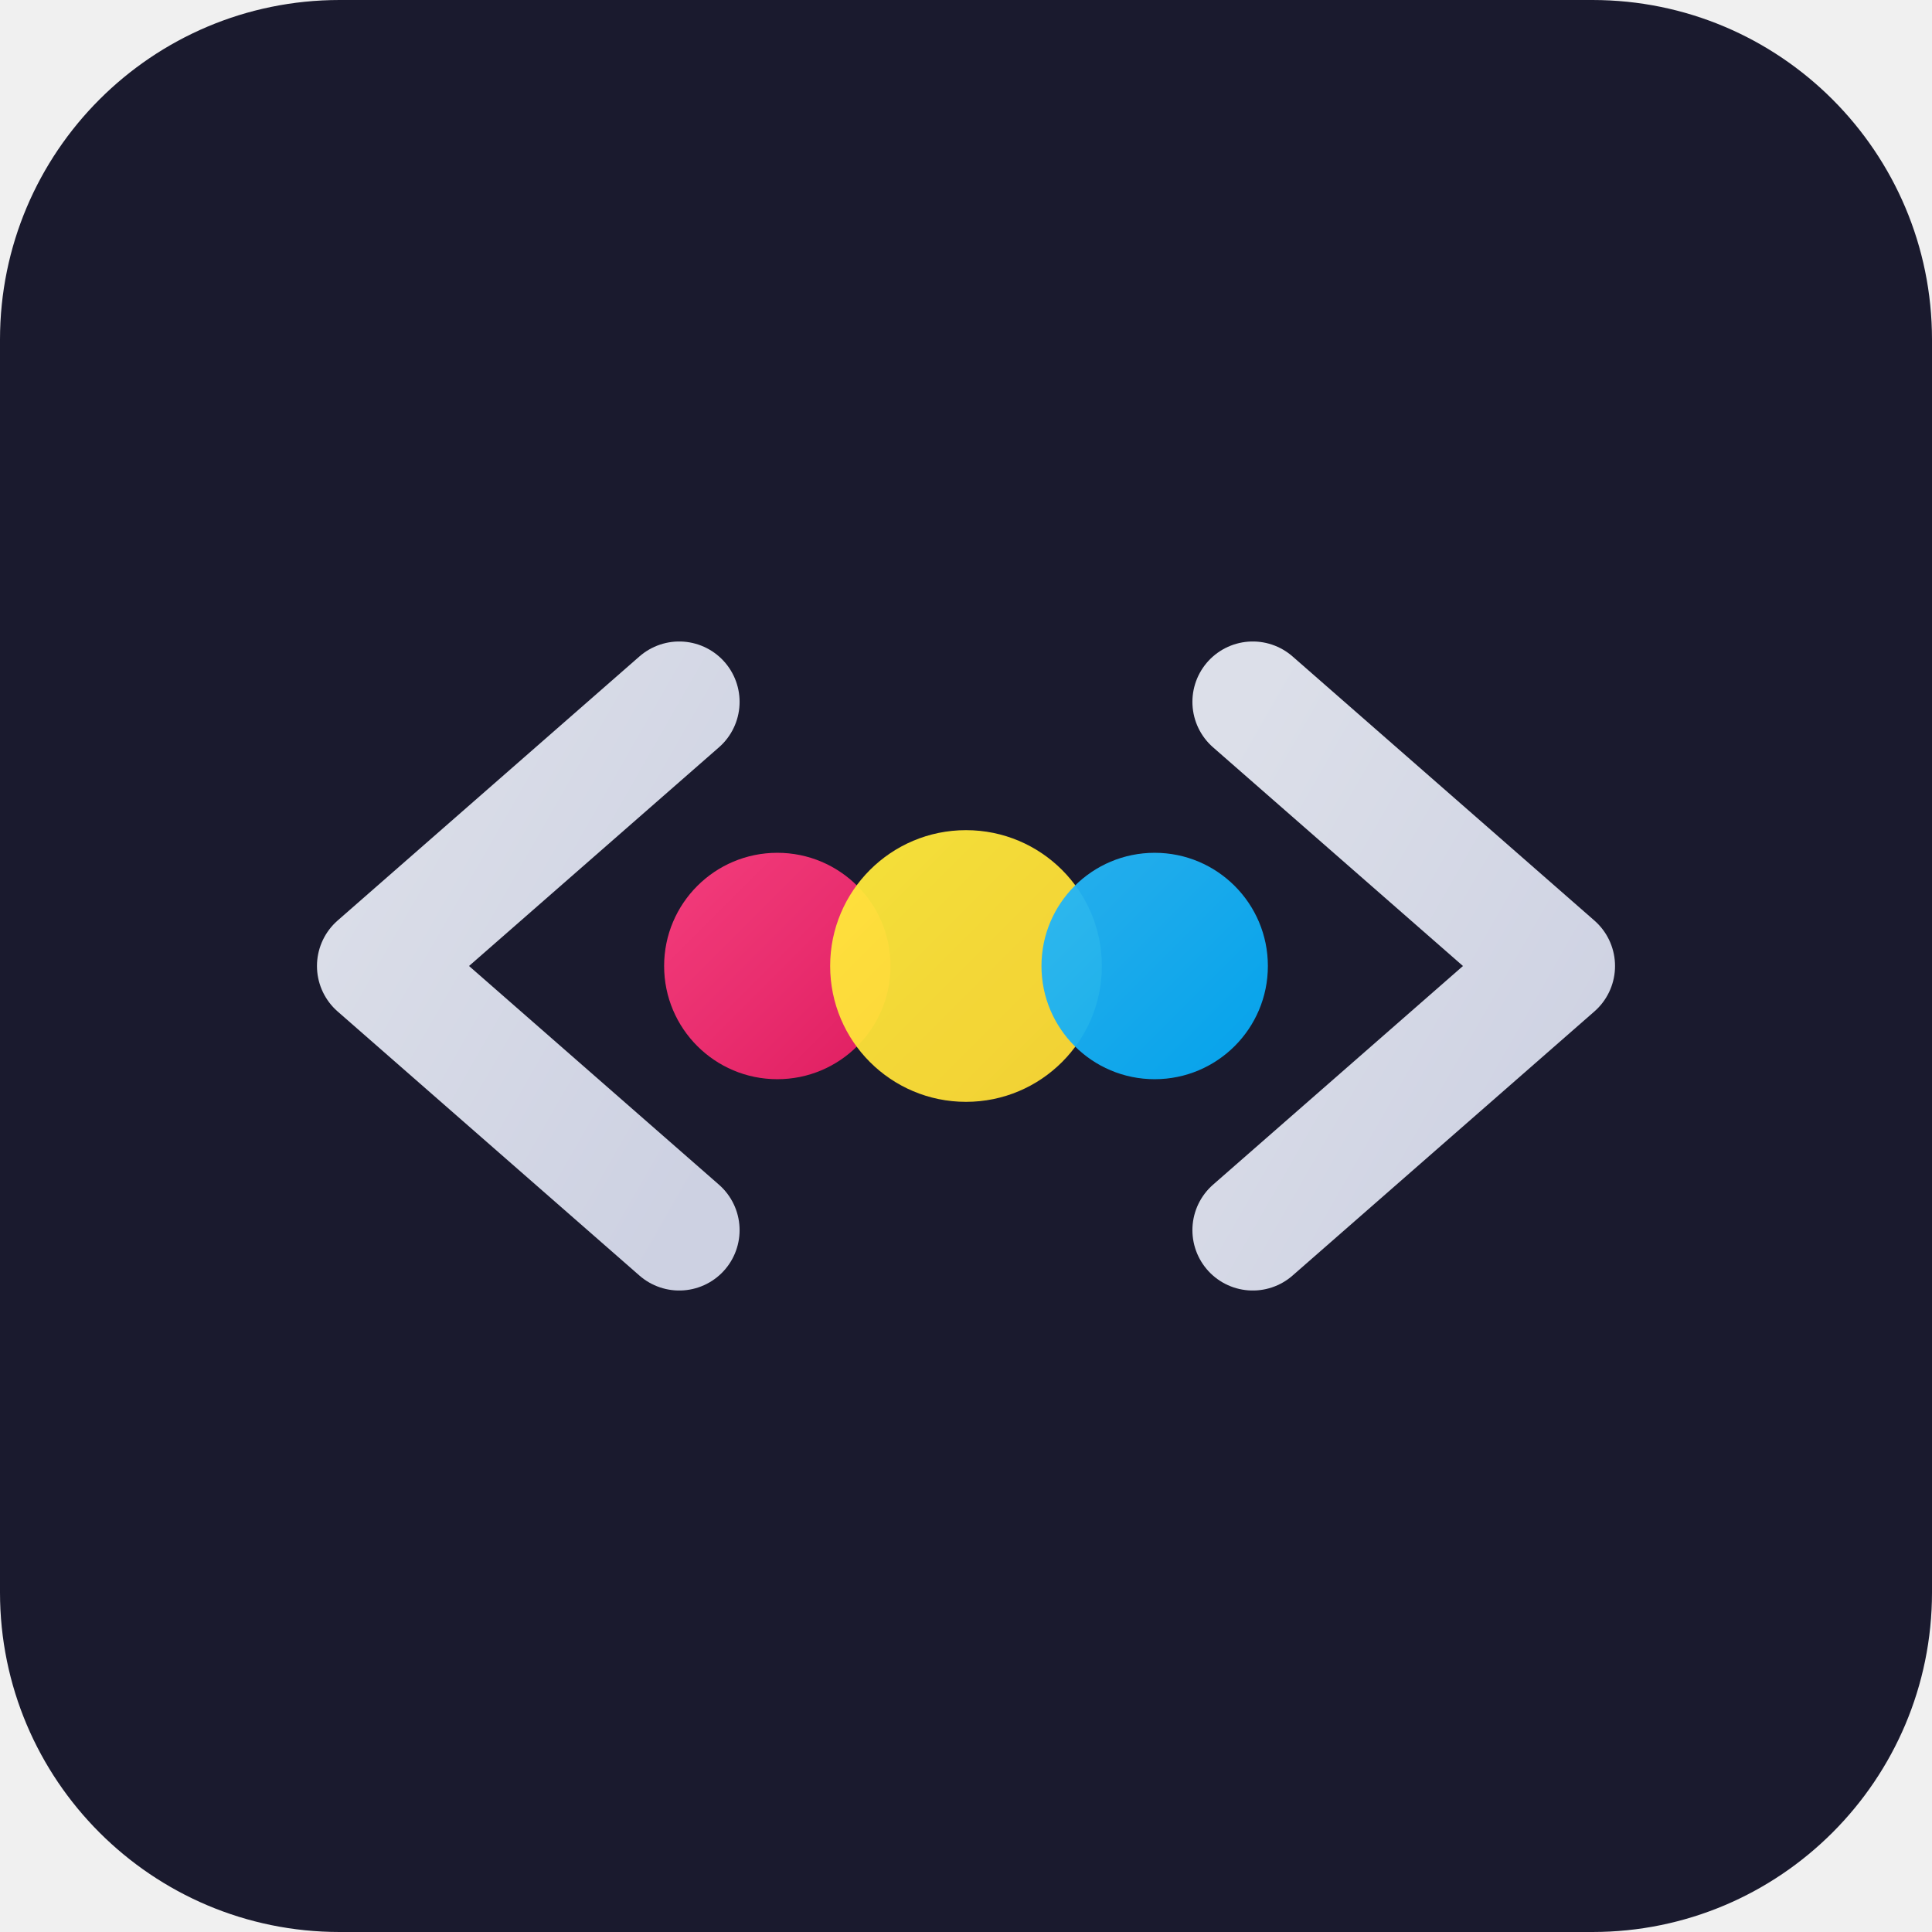
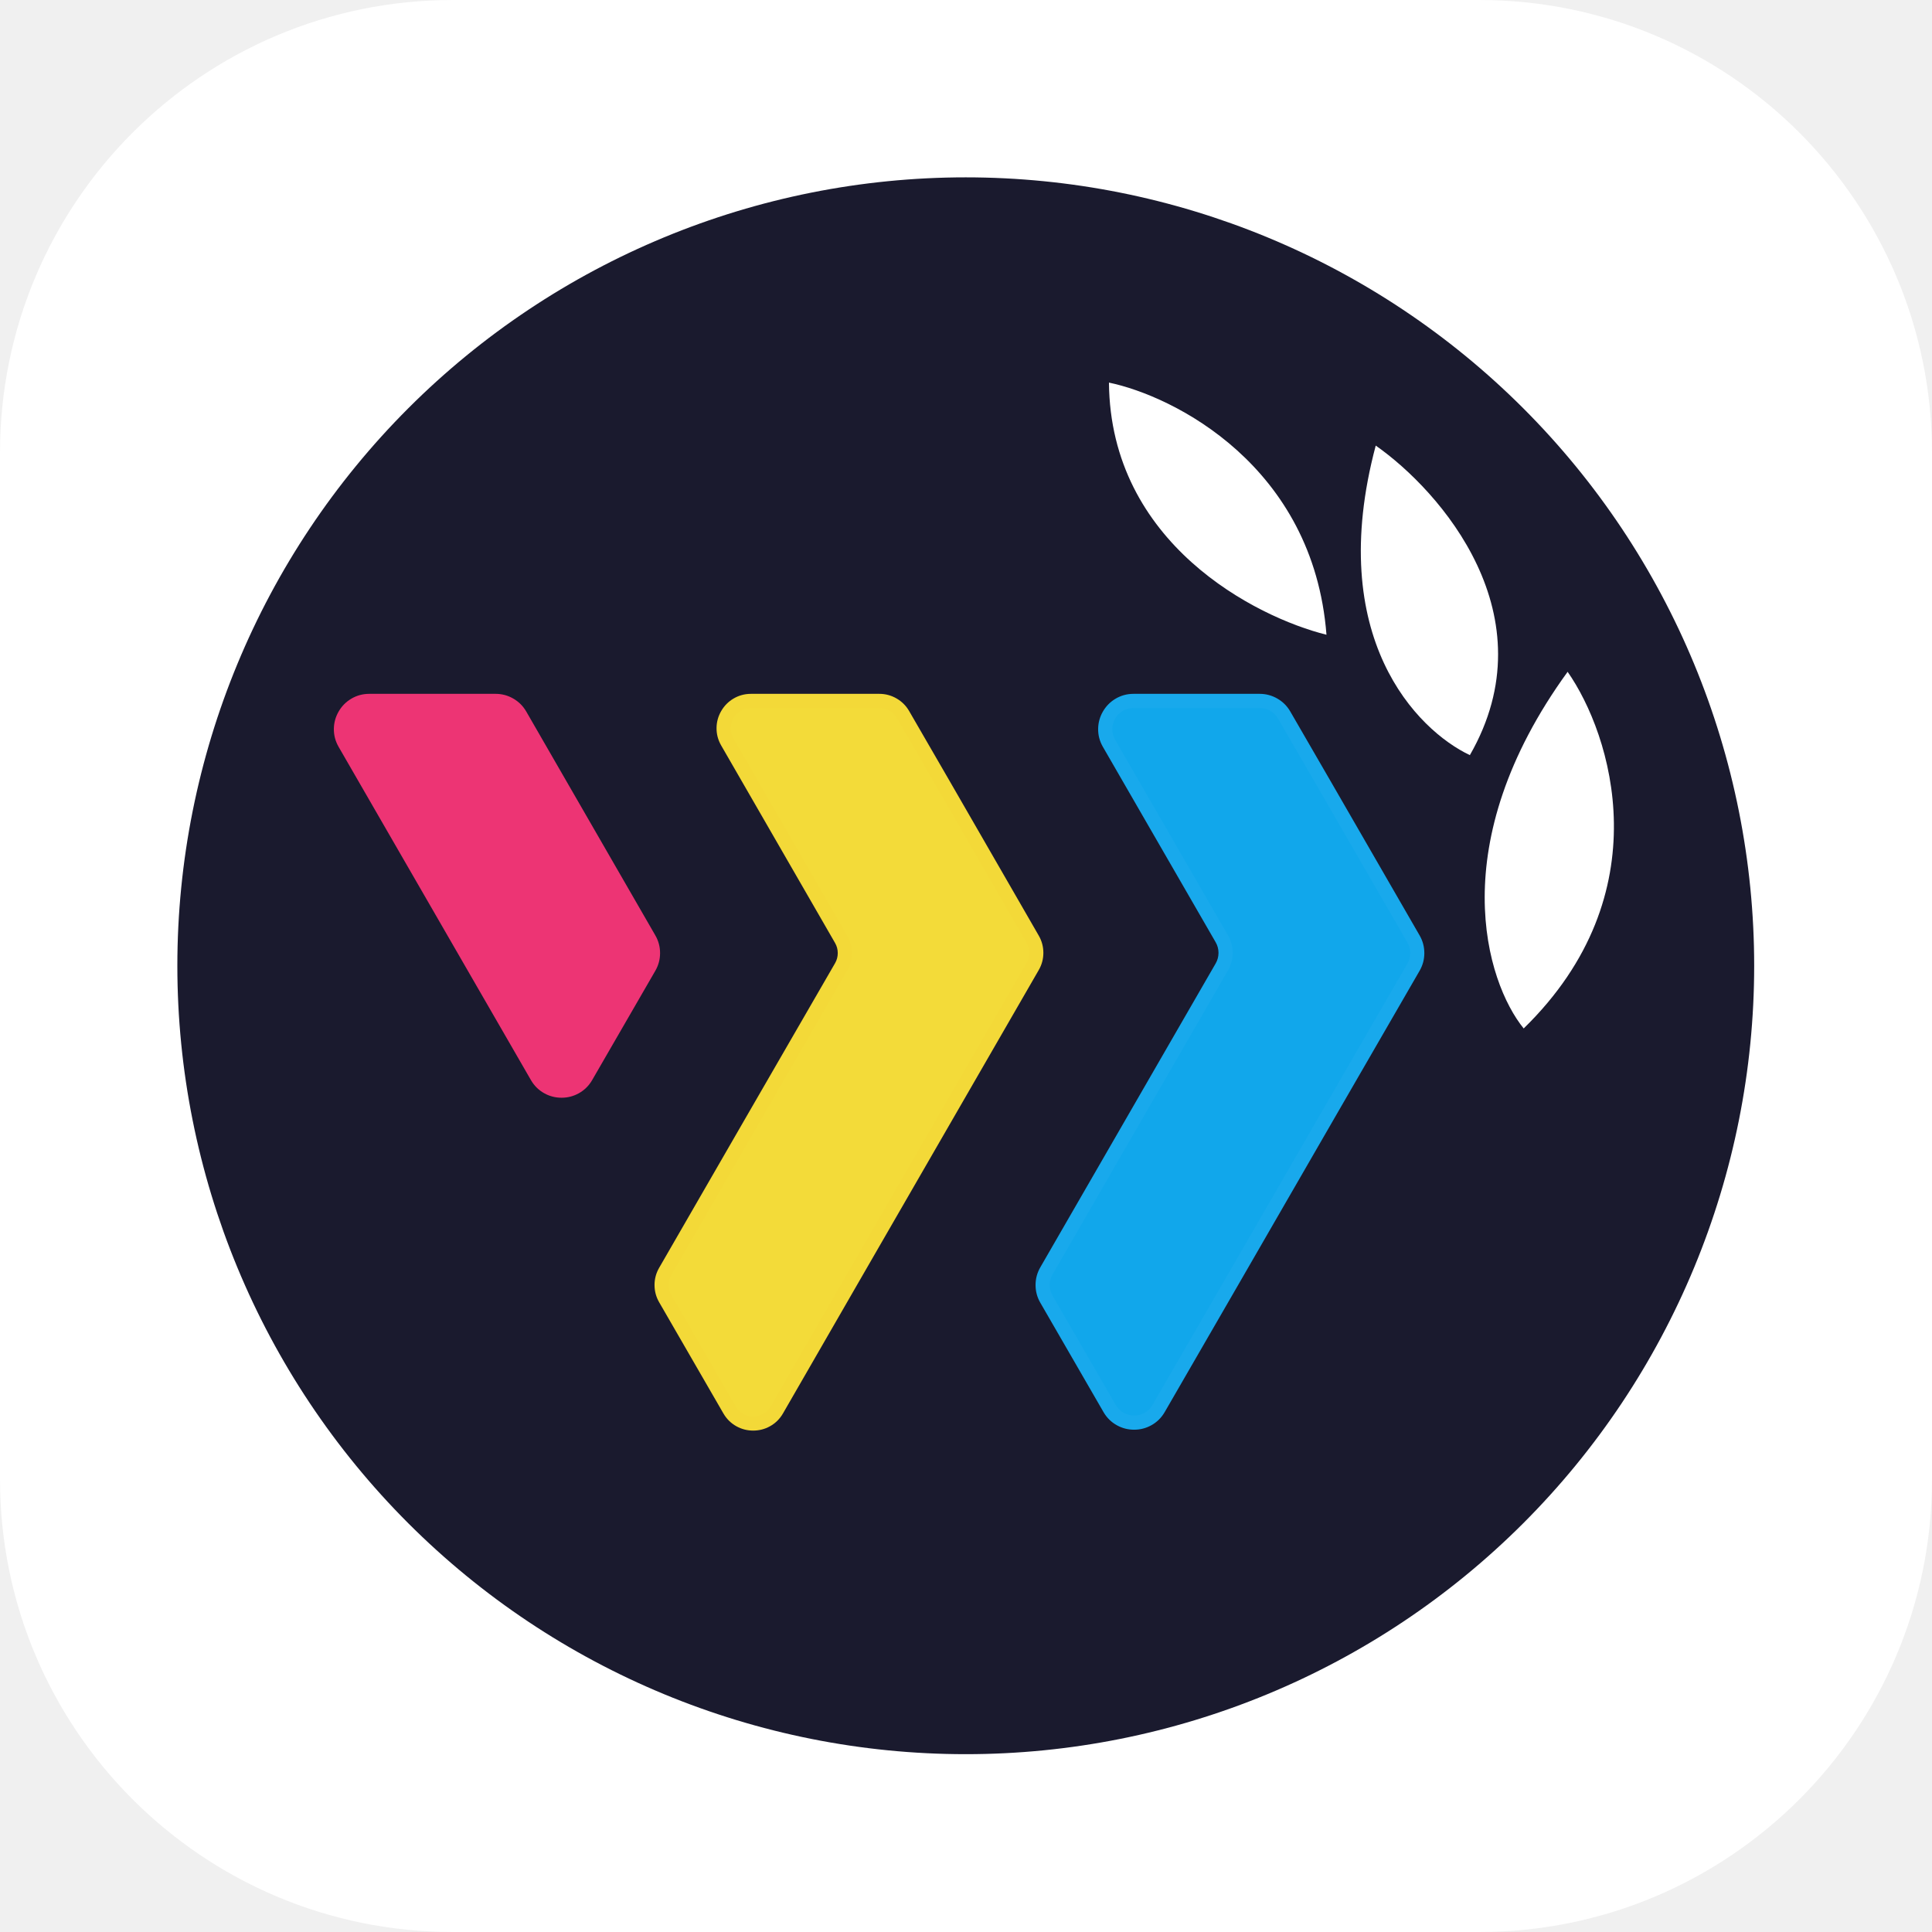
- <svg xmlns="http://www.w3.org/2000/svg" viewBox="0 0 512 512">
-   <defs>
-     <linearGradient id="code" x1="0%" y1="0%" x2="100%" y2="100%">
-       <stop offset="0%" style="stop-color:#dcdfe9" />
-       <stop offset="100%" style="stop-color:#cdd1e2" />
-     </linearGradient>
-     <linearGradient id="bubble1" x1="0%" y1="0%" x2="100%" y2="100%">
-       <stop offset="0%" style="stop-color:#ff4081" />
-       <stop offset="100%" style="stop-color:#e91e63" />
-     </linearGradient>
-     <linearGradient id="bubble2" x1="0%" y1="0%" x2="100%" y2="100%">
-       <stop offset="0%" style="stop-color:#ffeb3b" />
-       <stop offset="100%" style="stop-color:#fdd835" />
-     </linearGradient>
-     <linearGradient id="bubble3" x1="0%" y1="0%" x2="100%" y2="100%">
-       <stop offset="0%" style="stop-color:#29b6f6" />
-       <stop offset="100%" style="stop-color:#03a9f4" />
-     </linearGradient>
-   </defs>
-   <rect x="0" y="0" width="512" height="512" rx="90" ry="90" fill="#1a1a2e" />
-   <polyline points="180,186 100,256 180,326" fill="none" stroke="url(#code)" stroke-width="32" stroke-linecap="round" stroke-linejoin="round" />
-   <polyline points="332,186 412,256 332,326" fill="none" stroke="url(#code)" stroke-width="32" stroke-linecap="round" stroke-linejoin="round" />
-   <circle cx="206" cy="256" r="30" fill="url(#bubble1)" opacity="0.95" />
-   <circle cx="256" cy="256" r="36" fill="url(#bubble2)" opacity="0.95" />
-   <circle cx="306" cy="256" r="30" fill="url(#bubble3)" opacity="0.95" />
+ <svg xmlns="http://www.w3.org/2000/svg" width="4096" height="4096" viewBox="0 0 4096 4096" shape-rendering="geometricPrecision">
+   <g id="slice-LDdj-30">
+     <path d="M960 0L3136 0C3666.19 0 4096 429.807 4096 960L4096 3136C4096 3666.19 3666.19 4096 3136 4096L960 4096C429.807 4096 0 3666.19 0 3136L0 960C0 429.807 429.807 0 960 0Z" shape-rendering="geometricPrecision" fill="#FFFFFF" style="fill-rule:evenodd" transform="matrix(1 0 0 1 0 0)" />
+     <g id="frame-LDdj-2e">
+       <g clip-path="url(#clip-d-LDdj-2e)">
+         <path d="M3343 1671.5C3343 2114.81 3166.9 2539.96 2853.43 2853.43C2539.96 3166.9 2114.81 3343 1671.5 3343C1228.19 3343 803.038 3166.9 489.571 2853.43C176.104 2539.96 0 2114.81 0 1671.5C0 1228.19 176.104 803.038 489.571 489.571C803.038 176.104 1228.19 0 1671.5 0C2114.81 0 2539.96 176.104 2853.43 489.571C3166.9 803.038 3343 1228.19 3343 1671.5Z" shape-rendering="geometricPrecision" fill="#1A1A2E" style="fill-rule:evenodd" transform="matrix(1 0 0 1 376.0001 375.9999)" />
+         <g>
+           <path d="M697.384 504.628C697.384 504.628 423.722 30.029 423.722 30.029C413.008 11.448 393.191 0 371.744 0C371.744 0 103.903 0 103.903 0C57.72 0 28.852 49.992 51.937 89.992C51.937 89.992 459.551 796.266 459.551 796.266C482.635 836.263 540.358 836.28 563.466 796.296C563.466 796.296 697.355 564.621 697.355 564.621C708.079 546.064 708.09 523.195 697.384 504.628Z" shape-rendering="geometricPrecision" fill="#ED3474" style="fill-rule:evenodd" transform="matrix(1 0 0 1 679 1486)" />
+           <path d="M720.406 534.636Q720.416 514.542 710.378 497.135L436.716 22.536Q426.672 5.117 409.262 -4.942Q391.851 -15 371.744 -15L103.903 -15Q82.934 -15 65.328 -4.421Q48.743 5.544 38.955 22.495Q29.166 39.446 28.825 58.791Q28.464 79.328 38.945 97.489L446.559 803.763Q457.04 821.924 475.002 831.885Q491.922 841.268 511.495 841.274Q531.068 841.28 547.994 831.906Q565.961 821.956 576.453 803.802L710.342 572.127Q720.396 554.729 720.406 534.636ZM410.727 37.521L684.389 512.121Q690.412 522.565 690.406 534.621Q690.4 546.677 684.367 557.116L550.479 788.791Q544.149 799.742 533.46 805.662Q523.32 811.277 511.504 811.274Q499.688 811.271 489.551 805.649Q478.865 799.723 472.542 788.768L64.929 82.494Q58.606 71.538 58.821 59.319Q59.025 47.73 64.934 37.497Q70.843 27.264 80.779 21.294Q91.254 15 103.903 15L371.744 15Q383.808 15 394.254 21.035Q404.701 27.07 410.727 37.521Z" stroke-dasharray="" stroke-linecap="round" stroke-linejoin="round" stroke-width="30" shape-rendering="geometricPrecision" fill="#ED3474" transform="matrix(1 0 0 1 679 1486)" fill-rule="evenodd" />
+           <path d="M609.634 182.535C609.634 182.535 795.581 505.097 795.581 505.097C805.921 523.033 805.916 545.121 795.569 563.052C795.569 563.052 609.085 886.217 609.085 886.217C609.085 886.217 609.084 886.218 609.084 886.219C609.084 886.219 405.888 1238.38 405.888 1238.38C405.883 1238.38 405.879 1238.39 405.875 1238.4C405.875 1238.4 253.388 1502.94 253.388 1502.94C231.087 1541.63 175.265 1541.66 152.921 1502.99C152.921 1502.99 16.759 1267.39 16.759 1267.39C6.389 1249.44 6.382 1227.33 16.741 1209.38C16.741 1209.38 203.194 886.263 203.194 886.263C203.2 886.252 203.206 886.241 203.213 886.231C203.213 886.231 389.654 563.622 389.654 563.622C400.021 545.683 400.031 523.577 389.682 505.628C389.682 505.628 148.278 86.972 148.278 86.972C125.982 48.306 153.889 0 198.524 0C198.524 0 470.561 0 470.561 0C491.262 0 510.394 11.033 520.762 28.951C520.762 28.951 609.586 182.452 609.586 182.452C609.602 182.48 609.618 182.507 609.634 182.535Z" shape-rendering="geometricPrecision" fill="#F3DB39" style="fill-rule:evenodd" transform="matrix(1 0 0 1 1393.685 1486)" />
+           <path d="M808.577 497.605L622.629 175.043L622.62 175.027L622.608 175.007L622.569 174.94L533.745 21.438Q523.958 4.525 507.03 -5.238Q490.102 -15 470.561 -15L198.524 -15Q178.119 -15 160.983 -4.706Q144.842 4.99 135.314 21.483Q125.785 37.975 125.449 56.802Q125.091 76.789 135.284 94.465L376.687 513.121Q382.442 523.101 382.437 534.621Q382.431 546.142 376.667 556.116L190.224 878.727L190.218 878.738L190.202 878.766L3.749 1201.88Q-6.03 1218.82 -6.023 1238.39Q-6.017 1257.95 3.772 1274.89L139.934 1510.5Q150.148 1528.17 167.644 1537.86Q184.124 1546.98 203.179 1546.97Q222.234 1546.96 238.704 1537.82Q256.189 1528.11 266.384 1510.43L418.854 1245.92L418.879 1245.87L418.88 1245.87L621.946 893.936L622.077 893.714L808.561 570.549Q818.328 553.623 818.333 534.079Q818.337 514.536 808.577 497.605ZM596.603 189.965L596.625 190.002L596.638 190.026L596.648 190.042L782.586 512.588Q788.335 522.561 788.333 534.073Q788.33 545.584 782.576 555.555L596.093 878.72L596.222 878.501L392.909 1230.86L392.895 1230.88L392.871 1230.92L240.392 1495.45Q234.353 1505.92 224.144 1511.59Q214.459 1516.97 203.162 1516.97Q191.866 1516.98 182.174 1511.61Q171.959 1505.96 165.908 1495.49L29.747 1259.88Q23.98 1249.9 23.977 1238.38Q23.973 1226.85 29.733 1216.87L216.186 893.76L216.188 893.756L216.201 893.734L402.641 571.127Q412.427 554.194 412.437 534.636Q412.446 515.078 402.676 498.135L161.273 79.48Q155.235 69.009 155.444 57.339Q155.642 46.267 161.29 36.49Q166.939 26.713 176.431 21.01Q186.437 15 198.524 15L470.561 15Q482.072 15 492.043 20.75Q502.014 26.501 507.779 36.464L596.603 189.965Z" stroke-dasharray="" stroke-linecap="round" stroke-linejoin="round" stroke-width="30" shape-rendering="geometricPrecision" fill="#F3D938" transform="matrix(1 0 0 1 1393.685 1486)" fill-rule="evenodd" />
+           <path d="M202.036 0C202.036 0 469.408 0 469.408 0C490.823 0 510.614 11.414 521.34 29.949C521.34 29.949 609.592 182.462 609.592 182.462C609.604 182.483 609.616 182.504 609.628 182.525C609.628 182.525 795.495 504.622 795.495 504.622C806.211 523.192 806.204 546.069 795.476 564.632C795.476 564.632 609.62 886.23 609.62 886.23C609.613 886.241 609.607 886.252 609.6 886.264C609.6 886.264 406.416 1238.37 406.416 1238.37C406.41 1238.38 406.404 1238.39 406.397 1238.4C406.397 1238.4 255.152 1500.11 255.152 1500.11C232.052 1540.08 174.354 1540.08 151.255 1500.11C151.255 1500.11 17.337 1268.39 17.337 1268.39C6.609 1249.82 6.602 1226.95 17.318 1208.38C17.318 1208.38 203.203 886.247 203.203 886.247C203.203 886.247 389.1 564.099 389.1 564.099C399.81 545.539 399.809 522.676 389.097 504.117C389.097 504.117 150.071 89.993 150.071 89.993C126.984 49.993 155.852 0 202.036 0Z" shape-rendering="geometricPrecision" fill="#11A7EB" style="fill-rule:evenodd" transform="matrix(1 0 0 1 2201.187 1486)" />
+           <path d="M506.876 -4.97Q489.484 -15 469.408 -15L202.036 -15Q181.067 -15 163.46 -4.421Q146.875 5.545 137.087 22.496Q127.299 39.447 126.958 58.793Q126.597 79.33 137.08 97.492L376.106 511.616Q382.131 522.055 382.132 534.109Q382.132 546.162 376.108 556.602L190.211 878.75L4.326 1200.88Q-5.72 1218.29 -5.714 1238.39Q-5.707 1258.49 4.35 1275.89L138.267 1507.62Q148.756 1525.76 166.716 1535.71Q183.636 1545.09 203.203 1545.09Q222.771 1545.09 239.69 1535.71Q257.651 1525.76 268.139 1507.62L419.383 1245.91L419.409 1245.87L622.586 893.772L622.607 893.736L808.463 572.138Q818.521 554.735 818.527 534.635Q818.534 514.534 808.487 497.125L622.617 175.022L622.595 174.983L622.575 174.95L534.323 22.437Q524.268 5.06 506.876 -4.97ZM178.912 21.294Q189.386 15 202.036 15L469.408 15Q481.454 15 491.889 21.018Q502.324 27.036 508.357 37.462L596.609 189.975L596.626 190.004L596.639 190.027L782.503 512.119Q788.531 522.565 788.527 534.625Q788.523 546.685 782.489 557.127L596.633 878.725L596.615 878.755L393.424 1230.87L393.411 1230.9L242.165 1492.6Q235.838 1503.55 225.152 1509.47Q215.016 1515.09 203.203 1515.09Q191.391 1515.09 181.254 1509.47Q170.569 1503.55 164.242 1492.6L30.325 1260.88Q24.29 1250.44 24.286 1238.38Q24.282 1226.32 30.31 1215.87L216.195 893.744L402.092 571.596Q412.133 554.196 412.132 534.107Q412.131 514.018 402.088 496.619L163.062 82.495Q156.739 71.539 156.954 59.321Q157.157 47.731 163.067 37.498Q168.976 27.264 178.912 21.294Z" stroke-dasharray="" stroke-linecap="round" stroke-linejoin="round" stroke-width="30" shape-rendering="geometricPrecision" fill="#18A9EC" transform="matrix(1 0 0 1 2201.187 1486)" fill-rule="evenodd" />
+           <path d="M215.024 1.0445e-12C159.534 129.271 110.98 456.249 388.43 684.374C443.92 539.895 492.474 197.708 215.024 1.0445e-12ZM-2.38032e-12 539.895C-2.38032e-12 707.186 83.235 1049.37 423.111 1079.79C443.92 958.123 395.366 684.374 -2.38032e-12 539.895ZM159.534 1148.23C215.024 1300.31 430.047 1581.66 832.35 1505.62C797.669 1383.96 610.39 1140.62 159.534 1148.23Z" shape-rendering="geometricPrecision" fill="#FFFFFF" style="fill-rule:evenodd" transform="matrix(-0.5735764 0.819152 0.819152 0.5735764 2474.416 635.0008)" />
+         </g>
+       </g>
+       <defs>
+         <clipPath id="clip-d-LDdj-2e">
+           <path transform="matrix(1 0 0 1 0 0)" d="M0 0L4096 0L4096 4096L0 4096L0 0Z" stroke-width="0" shape-rendering="geometricPrecision" />
+         </clipPath>
+       </defs>
+     </g>
+   </g>
</svg>
